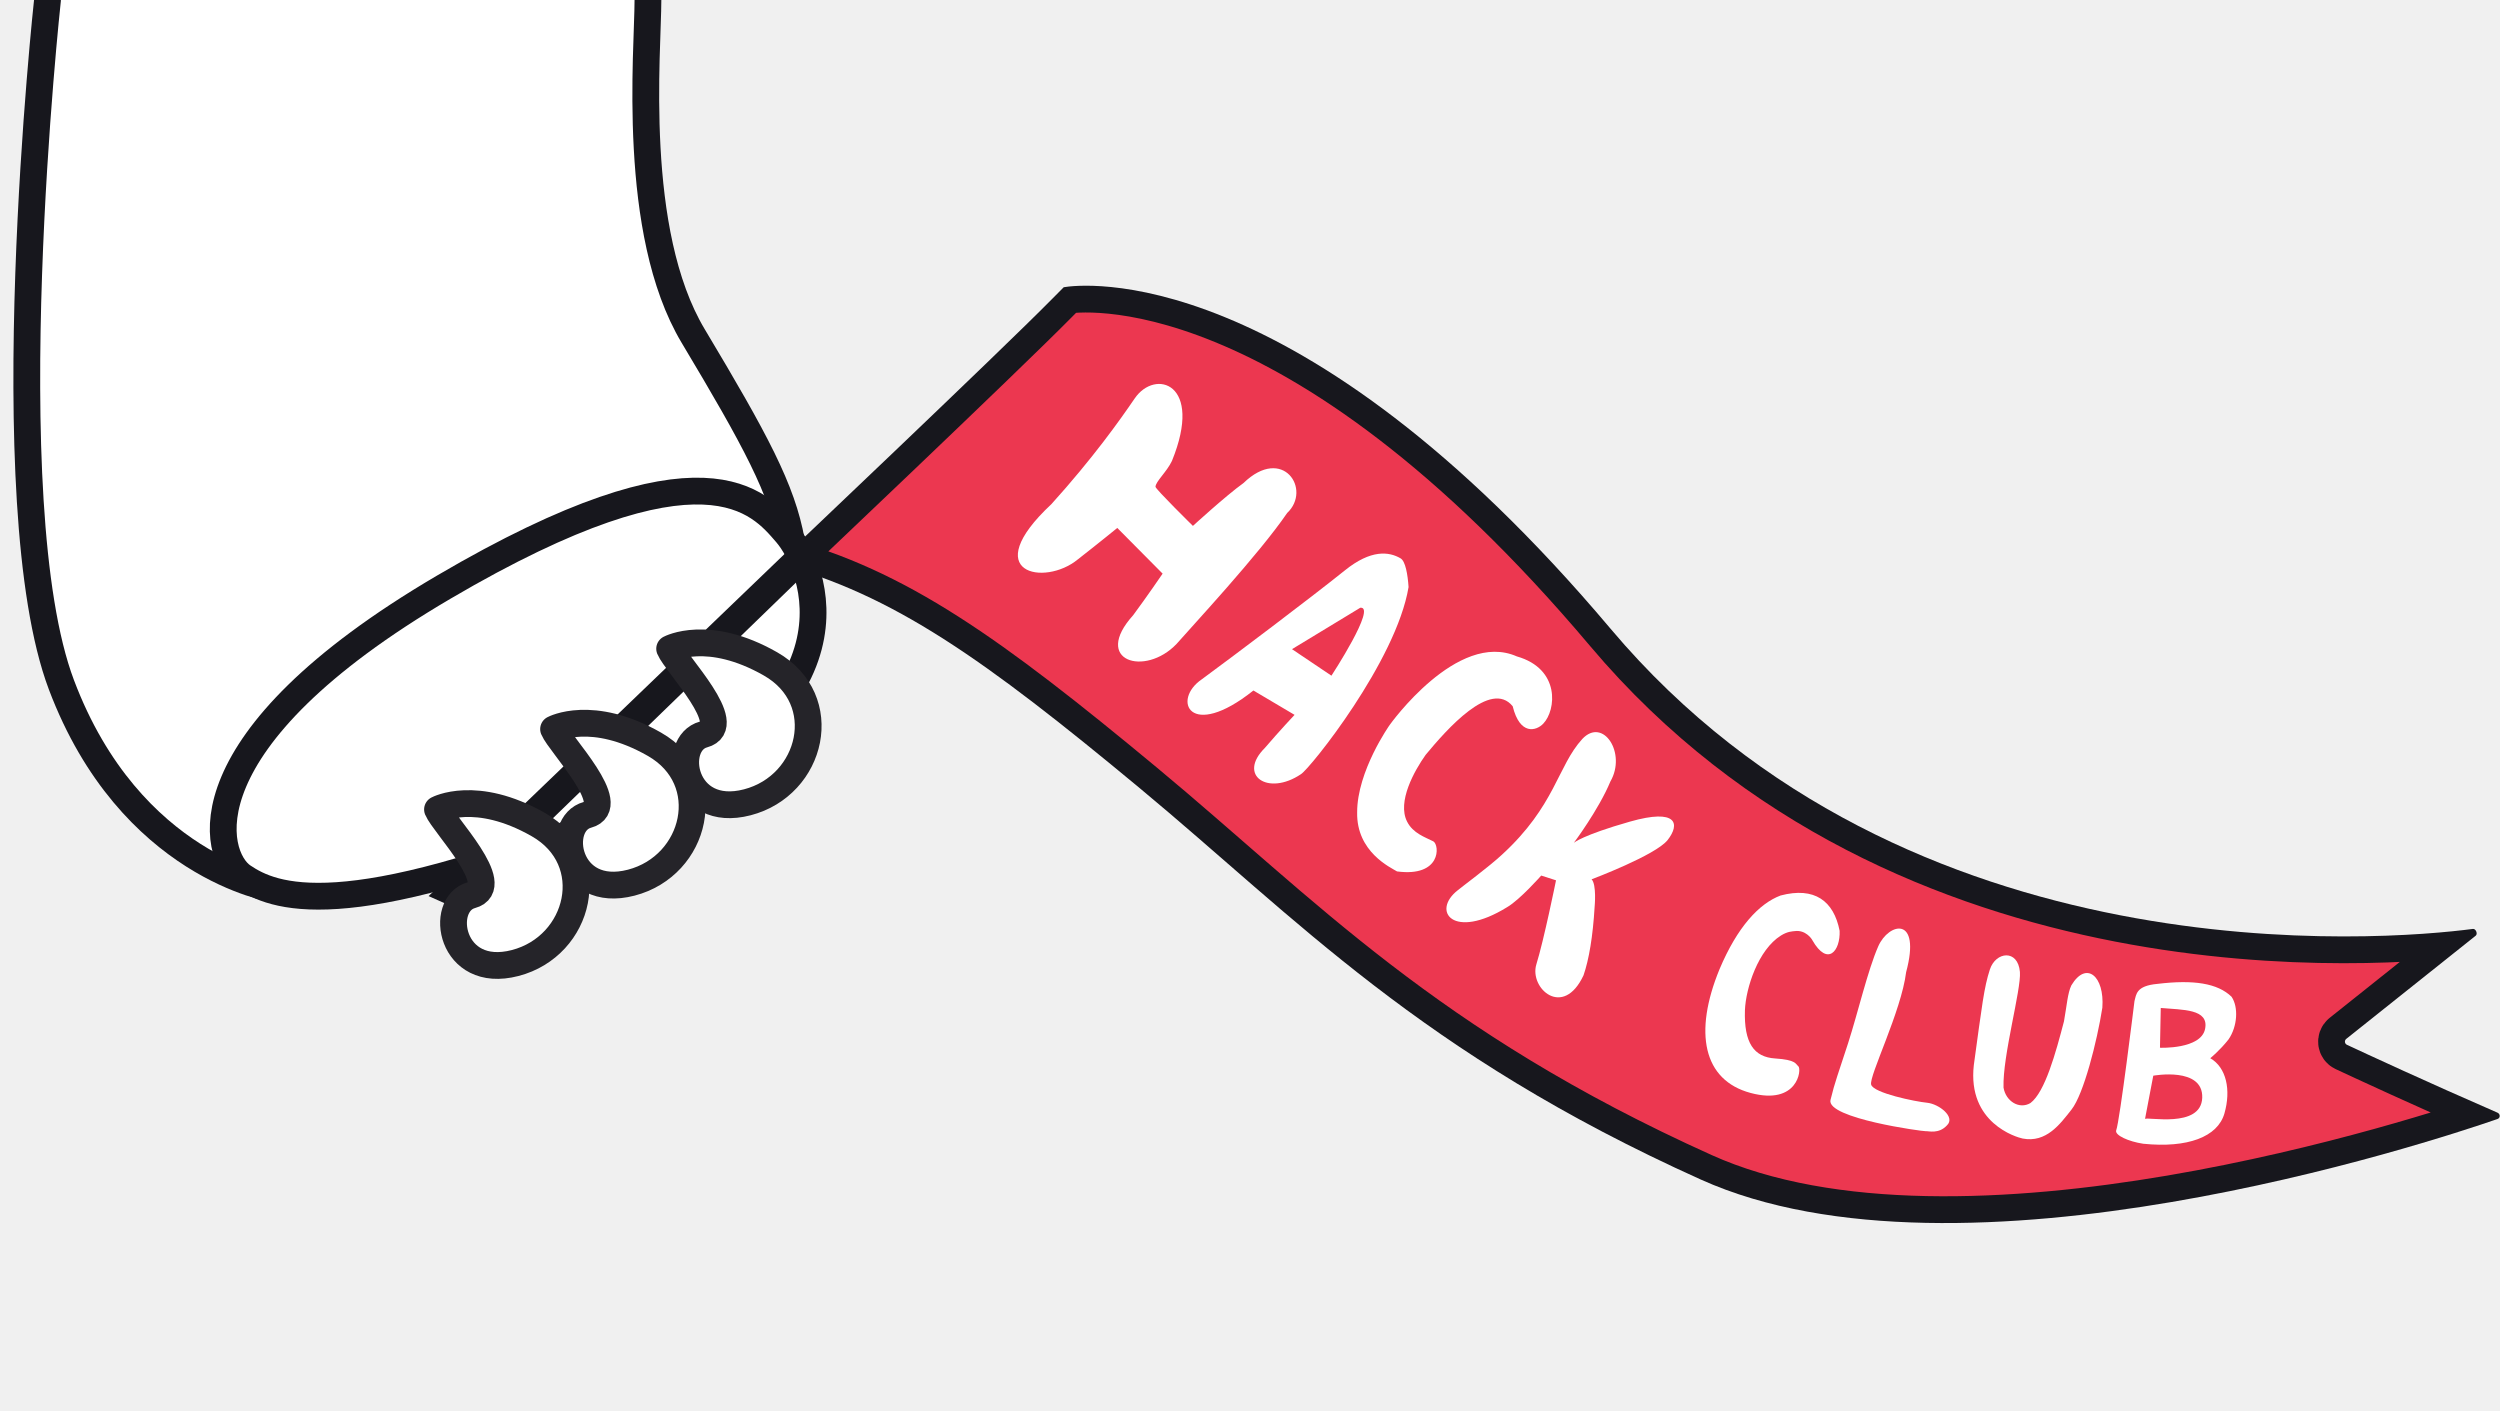
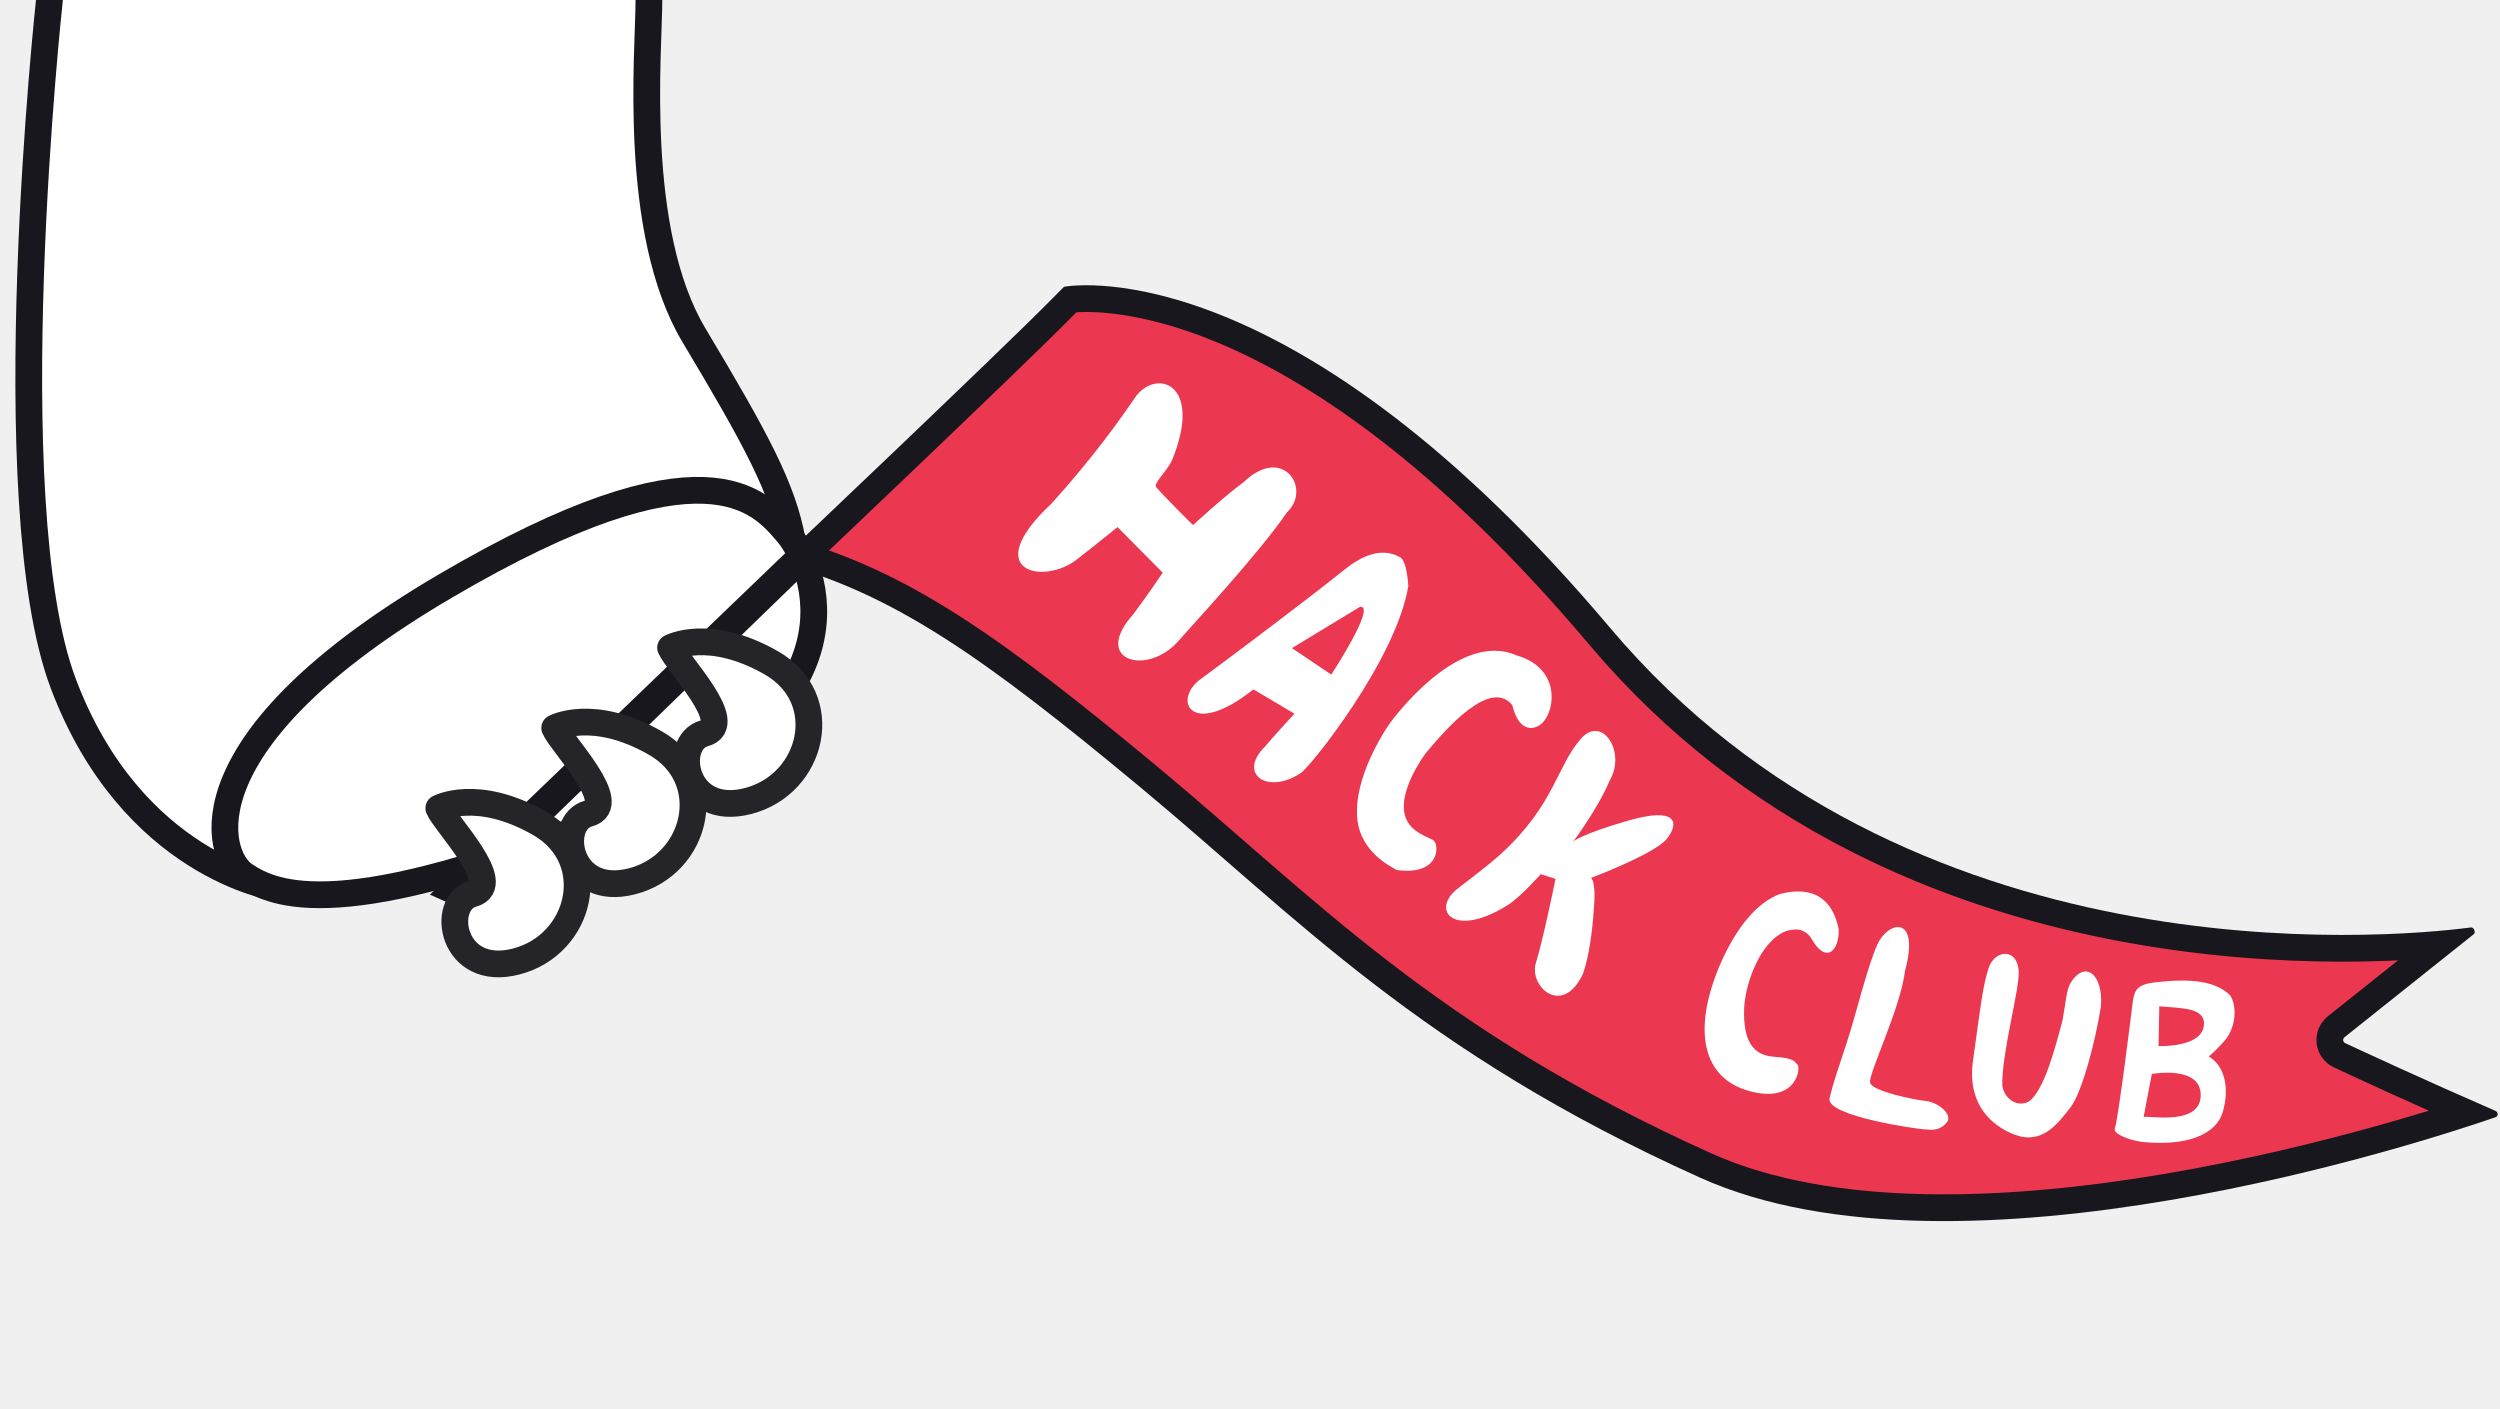
- <svg xmlns="http://www.w3.org/2000/svg" fill="none" height="158" viewBox="0 0 280 158" width="280">
+ <svg xmlns="http://www.w3.org/2000/svg" fill="none" height="80" viewBox="0 0 280 158" width="142">
  <clipPath id="a">
    <path d="m0 0h280v157.5h-280z" />
  </clipPath>
  <mask id="b" fill="#fff">
    <path clip-rule="evenodd" d="m119.139 32.17c1.704-.298 26.048-3.496 61.254 38.26 33.255 39.442 86.743 34.905 96.572 33.609.326-.044.571.555.314.759l-14.498 11.557c-.228.182-.188.54.077.663 1.996.933 8.965 4.169 16.855 7.598.327.141.345.595.008.712-7.507 2.598-60.039 19.928-89.231 6.781-31.489-14.184-45.229-29.22-62.86-43.852-17.362-14.408-27.591-21.706-40.63-25.157 0 0 24.99-23.683 30.843-29.625.818-.83 1.288-1.304 1.296-1.306z" fill="#fff" fill-rule="evenodd" />
  </mask>
  <g clip-path="url(#a)">
    <path clip-rule="evenodd" d="m5.456 0s-.304 2.704-.698 7.143c-1.404 15.812-3.951 53.628 2.025 69.556 7.654 20.4 19.88 21.3 19.88 21.3s60.634-41 60.335-39.7-.994-5-7.952-16.7c-6.958-11.7-7.016-35.9-7.016-41.6" fill="#fff" fill-rule="evenodd" />
    <path d="m5.32 0s-6.141 56.299 1.559 76.699c7.7 20.4 23.763 22.861 23.763 22.861s59.041-33.119 58.001-38.925c-1.04-5.806-4.004-11.298-11.004-22.998-7-11.7-5.069-31.937-5.069-37.637" stroke="#17171d" stroke-linecap="round" stroke-linejoin="round" stroke-width="3" />
    <g clip-rule="evenodd" fill-rule="evenodd">
      <path d="m88.092 59.766c-3.008-3.474-9.1-11.2-38.4 6s-25.9 30.1-22.5 32.4c3.4 2.3 11.1 5.6 41.099-6.6 30-12.2 22.808-28.325 19.8-31.8z" fill="#fff" stroke="#17171d" stroke-linecap="round" stroke-linejoin="round" stroke-width="3" />
      <path d="m119.139 32.17c1.704-.298 26.048-3.496 61.254 38.26 33.255 39.442 86.743 34.905 96.572 33.609.326-.044.571.555.314.759l-14.498 11.557c-.228.182-.188.54.077.663 1.996.933 8.965 4.169 16.855 7.598.327.141.345.595.008.712-7.507 2.598-60.039 19.928-89.231 6.781-31.489-14.184-45.229-29.22-62.86-43.852-17.362-14.408-27.591-21.706-40.63-25.157 0 0 24.99-23.683 30.843-29.625.818-.83 1.288-1.304 1.296-1.306z" fill="#ec3750" mask="url(#b)" stroke="#17171d" stroke-width="6" />
      <path d="m127.091 44.619c-1.695 2.486-4.703 6.715-9.333 11.844-8.312 7.762-.78 9.278 2.965 6.184 2.148-1.672 4.413-3.517 4.413-3.517l5.077 5.117s-1.753 2.572-3.299 4.657c-4.629 5.13 1.315 6.941 4.866 3.211 1.718-1.967 9.226-10.028 12.381-14.659 2.79-2.616-.473-7.622-4.892-3.354-1.972 1.415-5.662 4.798-5.662 4.798s-4.224-4.154-4.193-4.384c.034-.605 1.255-1.656 1.842-2.888 3.57-8.749-1.886-10.352-4.165-7.008z" fill="#fff" />
      <path d="m150.596 63.907c2.963-2.406 4.991-2.12 6.261-1.377.555.307.81 1.829.902 3.223-1.376 8.285-11.019 20.319-12.052 20.954-3.69 2.489-7.145.147-4.042-2.939 1.686-1.966 3.325-3.704 3.325-3.704l-4.609-2.728c-7.149 5.691-9.18 1.044-5.763-1.266 3.801-2.797 12.002-8.977 15.978-12.163zm-5.892 8.799 4.416 2.971s5.123-7.825 3.229-7.609z" fill="#fff" />
      <path d="m172.852 81.043c1.436-1.499 1.937-6.126-2.965-7.525-6.683-2.952-14.245 7.681-14.245 7.681s-3.653 5.154-3.641 9.793c-.085 4.43 3.761 6.176 4.467 6.608 4.964.655 4.779-2.933 4.073-3.363-.929-.477-2.291-.903-2.95-2.223-1.127-2.222.818-5.697 2.079-7.469 2.376-2.865 7.293-8.465 9.751-5.446.808 3.291 2.648 2.775 3.431 1.944z" fill="#fff" />
      <path d="m177.217 82.765c-2.783 3.049-3.012 7.478-9.006 12.968-1.449 1.348-4.535 3.627-4.933 3.968-3.006 2.343-.527 5.638 5.52 1.902 1.433-.832 3.818-3.54 3.818-3.54l1.658.533s-1.355 6.691-2.208 9.434c-.792 2.662 3.011 6.092 5.293 1.196.602-1.76 1.042-4.307 1.242-7.704 0 0 .233-2.449-.342-3.04 0 0 7.181-2.699 8.516-4.4 1.398-1.782 1.123-3.583-4.23-2.058-5.351 1.525-6.273 2.37-6.273 2.37s2.78-3.709 4.096-6.875c1.825-3.154-.815-7.237-3.151-4.755z" fill="#fff" />
      <path d="m199.427 100.295c-2.407.9-4.849 3.525-6.843 8.263-2.918 7.099-1.83 12.423 3.477 13.851 5.309 1.428 5.752-2.667 5.35-2.989-.322-.26-.226-.721-2.597-.872-2.374-.151-3.5-1.73-3.382-5.411.102-2.48 1.482-6.767 4.035-8.359.76-.47 1.275-.46 1.566-.496 1.163-.146 1.855.815 1.953 1.026 1.721 3 3.144 1.177 3.052-1.056-.656-3.358-2.816-4.957-6.611-3.957z" fill="#fff" />
      <path d="m210.364 105.988c1.171-2.666 4.834-3.478 3.123 2.893-.537 4.373-4.181 11.653-3.919 12.597s4.945 1.901 6.271 2.031c1.324.132 3.215 1.595 2.218 2.532-.919 1.002-2.067.619-2.357.654s-11.18-1.445-10.684-3.502c.498-2.056.868-2.939 1.963-6.33 1.096-3.392 2.213-8.209 3.385-10.875z" fill="#fff" />
      <path d="m222.865 108.585c.655-2.014 3.141-2.305 3.366.275.155 1.992-1.952 9.389-1.836 12.95.251 1.533 1.767 2.473 3.015 1.731 1.636-1.234 2.832-5.619 3.756-9.154.316-1.749.405-3.156.824-4.024 1.676-2.803 3.732-1.033 3.474 2.497-.598 3.794-2.095 9.684-3.451 11.407-1.292 1.641-2.825 3.757-5.477 3.249-.684-.143-6.2-1.73-5.469-8.22.924-6.737 1.142-8.698 1.798-10.711z" fill="#fff" />
      <path d="m241.63 110.195c4.054-.49 6.741-.074 8.305 1.441.79 1.163.666 3.328-.344 4.784-.964 1.229-2.041 2.099-2.041 2.099 1.806 1.042 2.34 3.552 1.587 6.183-.752 2.631-4.125 3.906-9.097 3.397-1.642-.246-3.188-.948-3.029-1.487.401-1.012 2.048-14.475 2.048-14.475.208-.767.174-1.725 2.571-1.942zm.375 2.697-.088 4.456s4.57.188 5.049-2.092c.477-2.282-2.515-2.141-4.961-2.364zm-.838 7.585s-.972 5.083-.924 4.855c.112-.31 6.286 1.114 6.407-2.385.121-3.497-5.483-2.47-5.483-2.47z" fill="#fff" />
    </g>
    <path d="m90 60-42 40.362 3.379 1.505 41.121-39.867z" fill="#17171d" />
    <path d="m75 72.658c.7 1.7 7.5 8.6 3.8 9.6-3.7 1-2.4 9.5 4.9 7.6 7.3-1.9 9.6-11.5 2.6-15.5-7-4-11.3-1.7-11.3-1.7z" style="fill-rule:evenodd;clip-rule:evenodd;fill:#fff;stroke:#252429;stroke-width:3;stroke-linecap:round;stroke-linejoin:round" />
    <path d="m62 81.658c.7 1.7 7.5 8.6 3.8 9.6-3.7 1-2.4 9.5 4.9 7.6 7.3-1.9 9.6-11.5 2.6-15.5-7-4-11.3-1.7-11.3-1.7z" style="fill-rule:evenodd;clip-rule:evenodd;fill:#fff;stroke:#252429;stroke-width:3;stroke-linecap:round;stroke-linejoin:round" />
    <path d="m49 90.658c.7 1.7 7.5 8.6 3.8 9.6-3.7 1-2.4 9.5 4.9 7.6 7.3-1.9 9.6-11.5 2.6-15.5-7-4-11.3-1.7-11.3-1.7z" style="fill-rule:evenodd;clip-rule:evenodd;fill:#fff;stroke:#252429;stroke-width:3;stroke-linecap:round;stroke-linejoin:round" />
  </g>
</svg>
